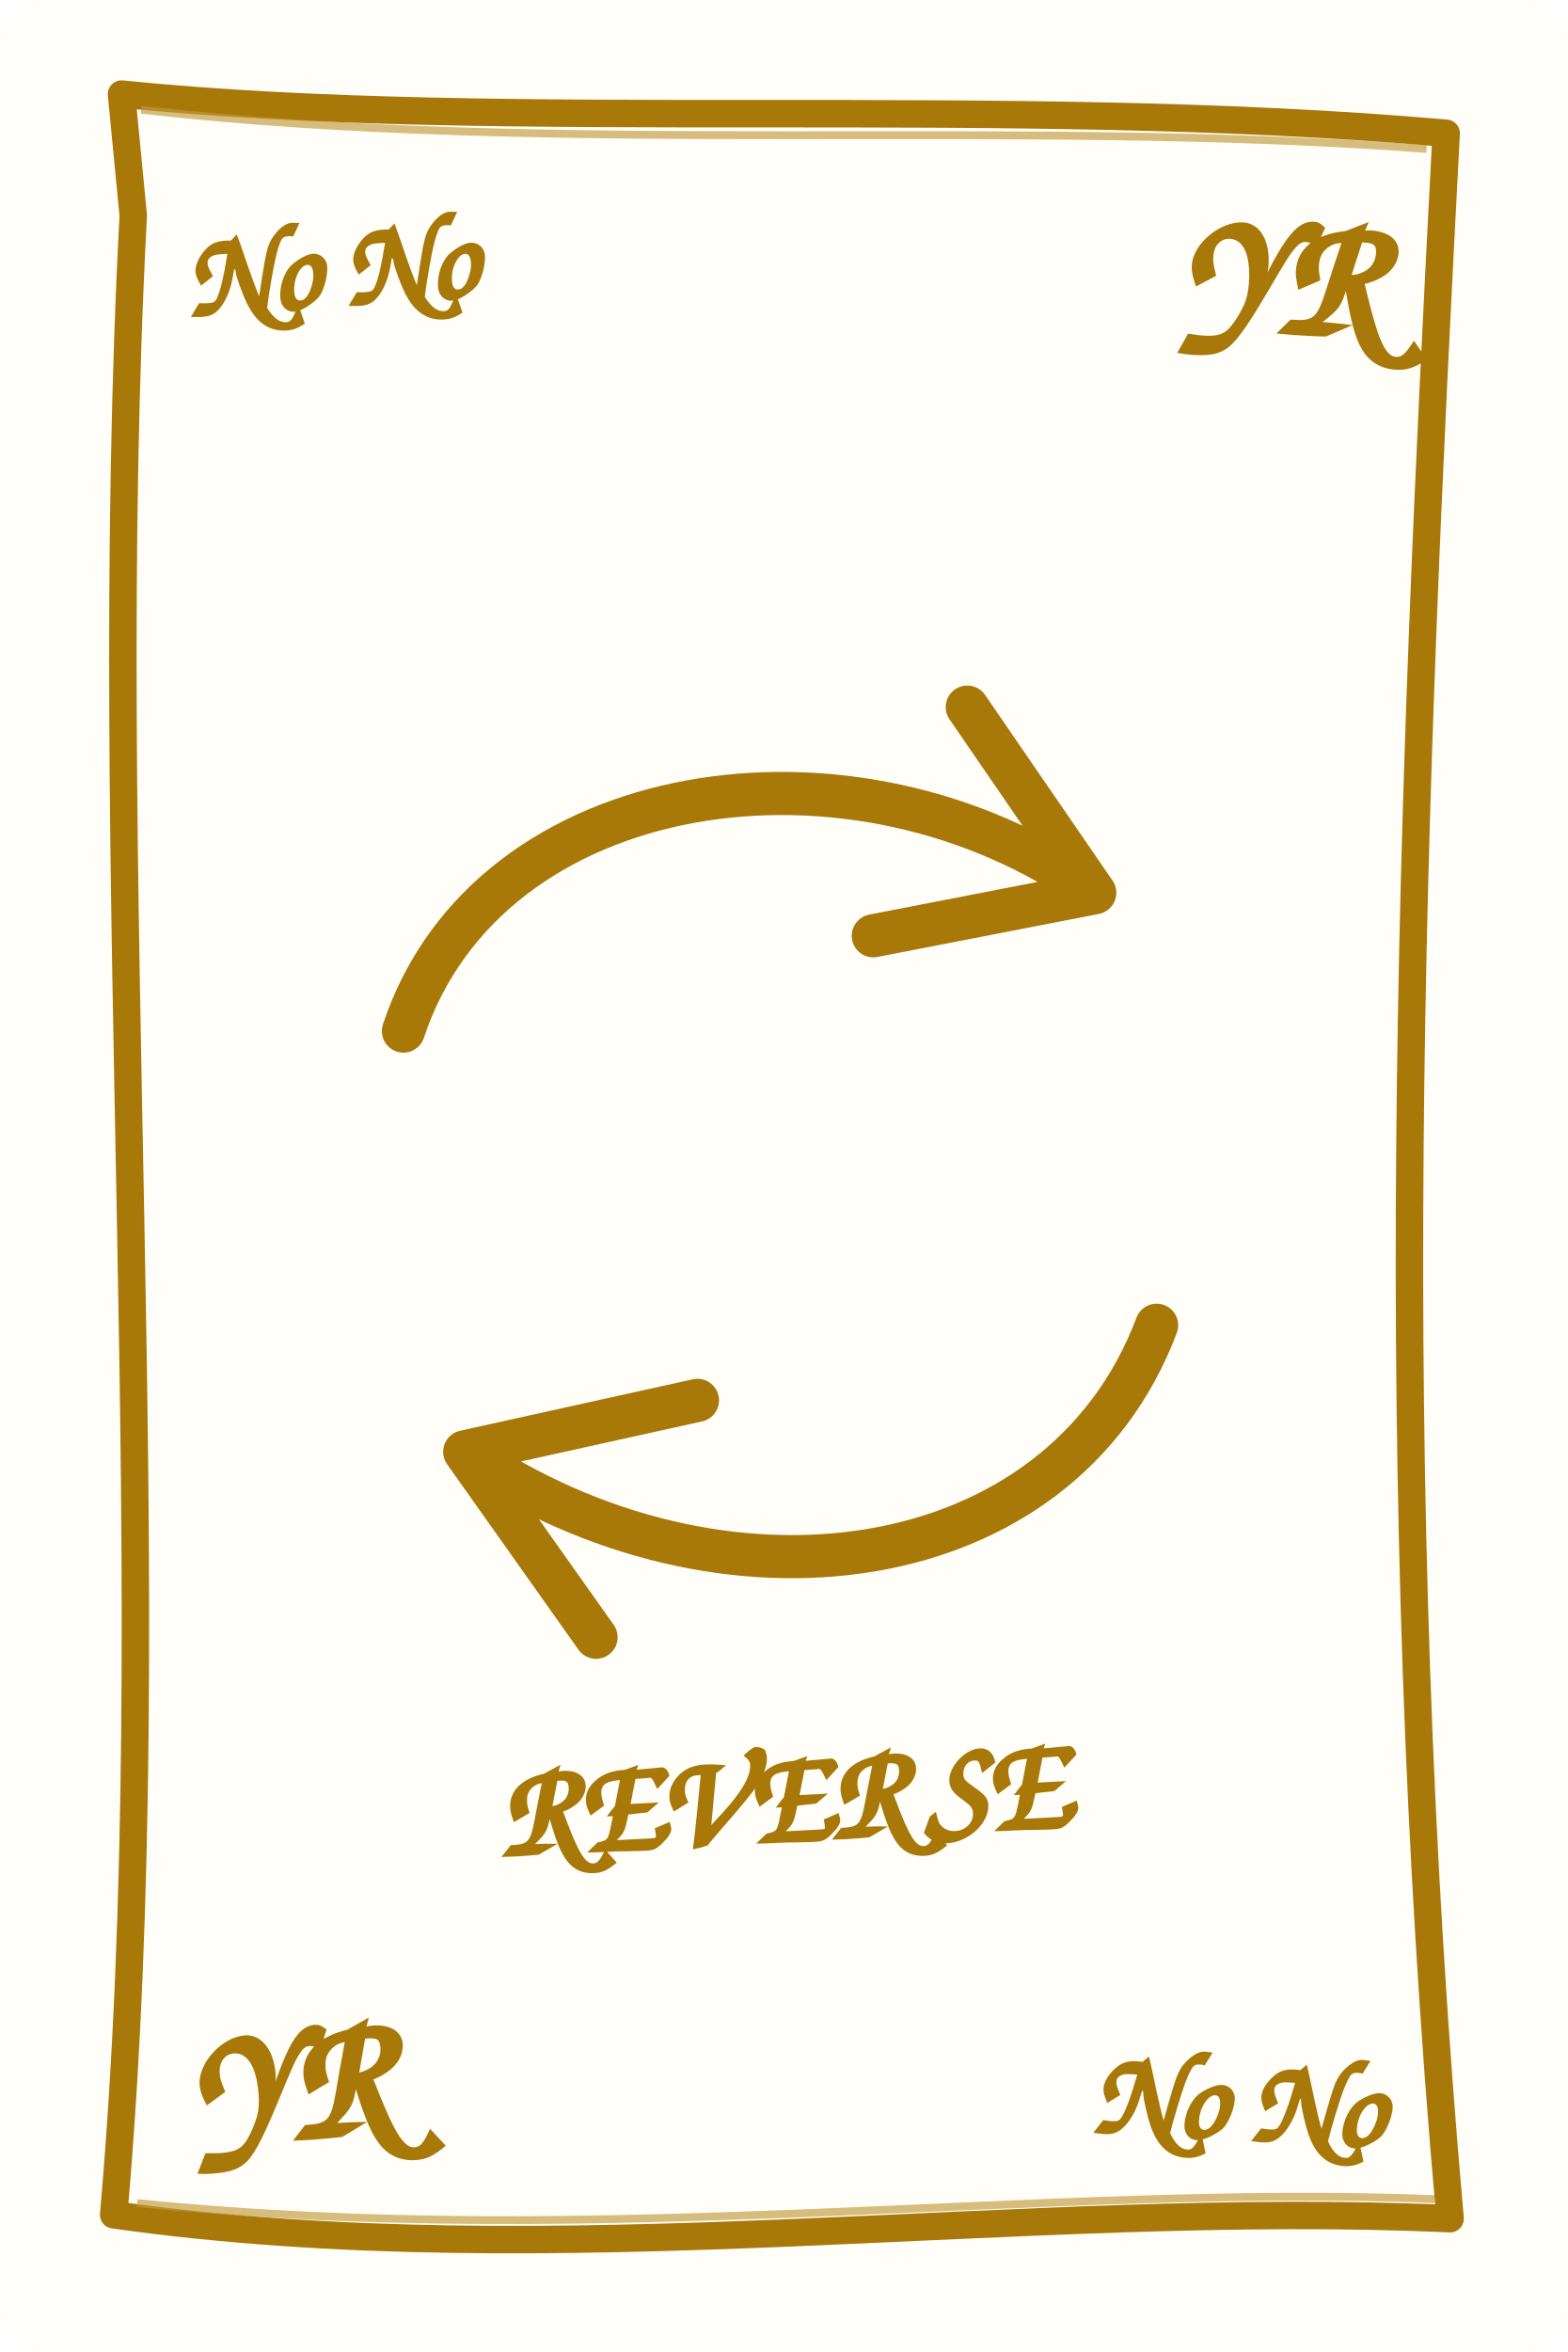
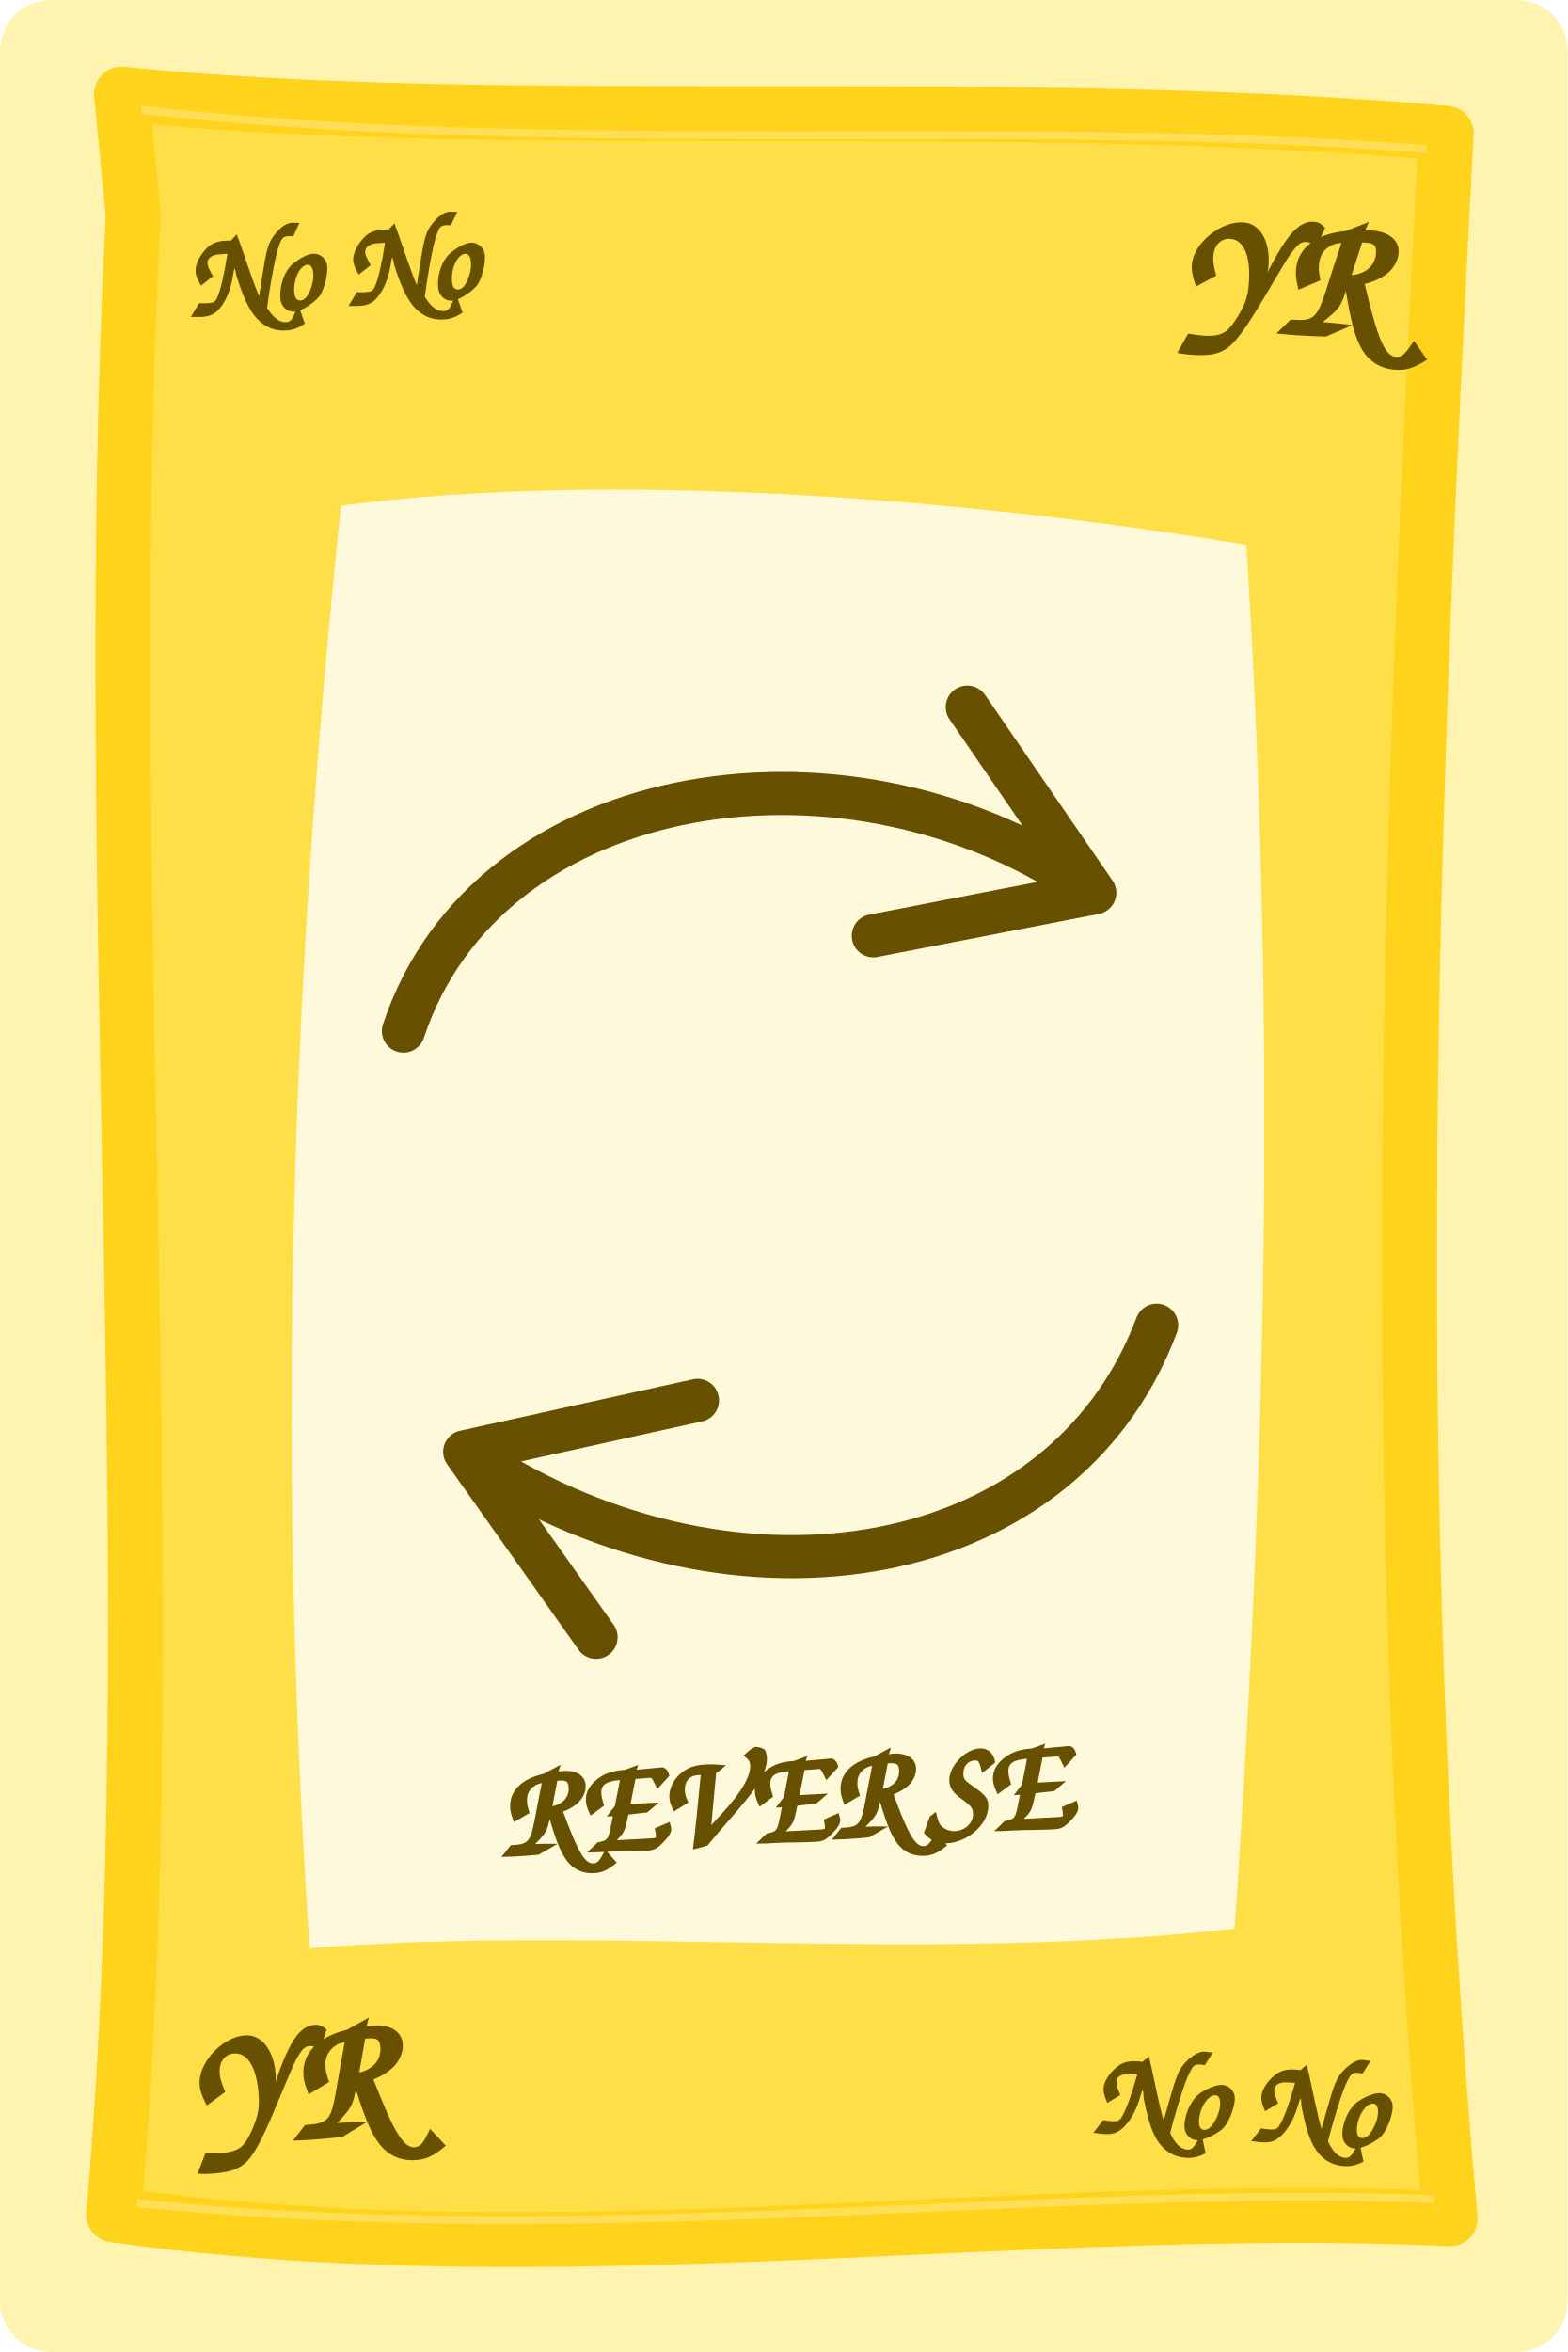
<svg xmlns="http://www.w3.org/2000/svg" viewBox="0 0 400 600" role="img" aria-label="Yellow REVERSE">
-   <rect width="400" height="600" rx="13" fill="#fffef9" />
-   <path d="M31 24C130 34 255 24 369 34C360 204 353 375 370 566C261 561 142 581 29 565C43 406 25 224 34 55Z" fill="none" stroke="#a87808" stroke-width="7" stroke-linejoin="round" stroke-linecap="round" />
-   <path d="M36 28C142 40 258 30 364 38M35 562C153 574 267 557 366 561" fill="none" stroke="#c2993b" stroke-width="2" opacity=".65" />
-   <g fill="#a87808" font-family="Segoe Print, Comic Sans MS, cursive" font-weight="700">
+   <rect width="400" height="600" rx="13" fill="#fff3b0" />
+   <path d="M31 24C130 34 255 24 369 34C360 204 353 375 370 566C261 561 142 581 29 565C43 406 25 224 34 55Z" fill="#ffdf47" stroke="#ffd21c" stroke-width="14" stroke-linejoin="round" stroke-linecap="round" />
+   <path d="M87 129C155 120 246 127 318 139C325 249 324 362 315 492C235 501 153 491 79 497C70 363 75 244 87 129Z" fill="#fff9dc" />
+   <path d="M36 28C142 40 258 30 364 38M35 562C153 574 267 557 366 561" fill="none" stroke="#ffe774" stroke-width="2" opacity=".65" />
+   <g fill="#675000" font-family="Segoe Print, Comic Sans MS, cursive" font-weight="700">
    <text x="48" y="81" font-size="31" transform="rotate(-4 48 81)">No No</text>
    <text x="352" y="87" font-size="45" text-anchor="end" transform="rotate(4 352 87)">YR</text>
    <text x="49" y="548" font-size="45" transform="rotate(-4 49 548)">YR</text>
    <text x="352" y="548" font-size="31" text-anchor="end" transform="rotate(3 352 548)">No No</text>
    <text x="200" y="470" font-size="34" text-anchor="middle" transform="rotate(-3 200 470)">REVERSE</text>
  </g>
-   <g fill="none" stroke="#a87808" stroke-width="11" stroke-linecap="round" stroke-linejoin="round" transform="rotate(-3 200 300)">
+   <g fill="none" stroke="#675000" stroke-width="11" stroke-linecap="round" stroke-linejoin="round" transform="rotate(-3 200 300)">
    <path d="M105 258C130 194 224 185 283 232L253 183M283 232L226 240 M293 343C265 407 178 414 115 366L146 415M115 366L175 356" />
  </g>
</svg>
